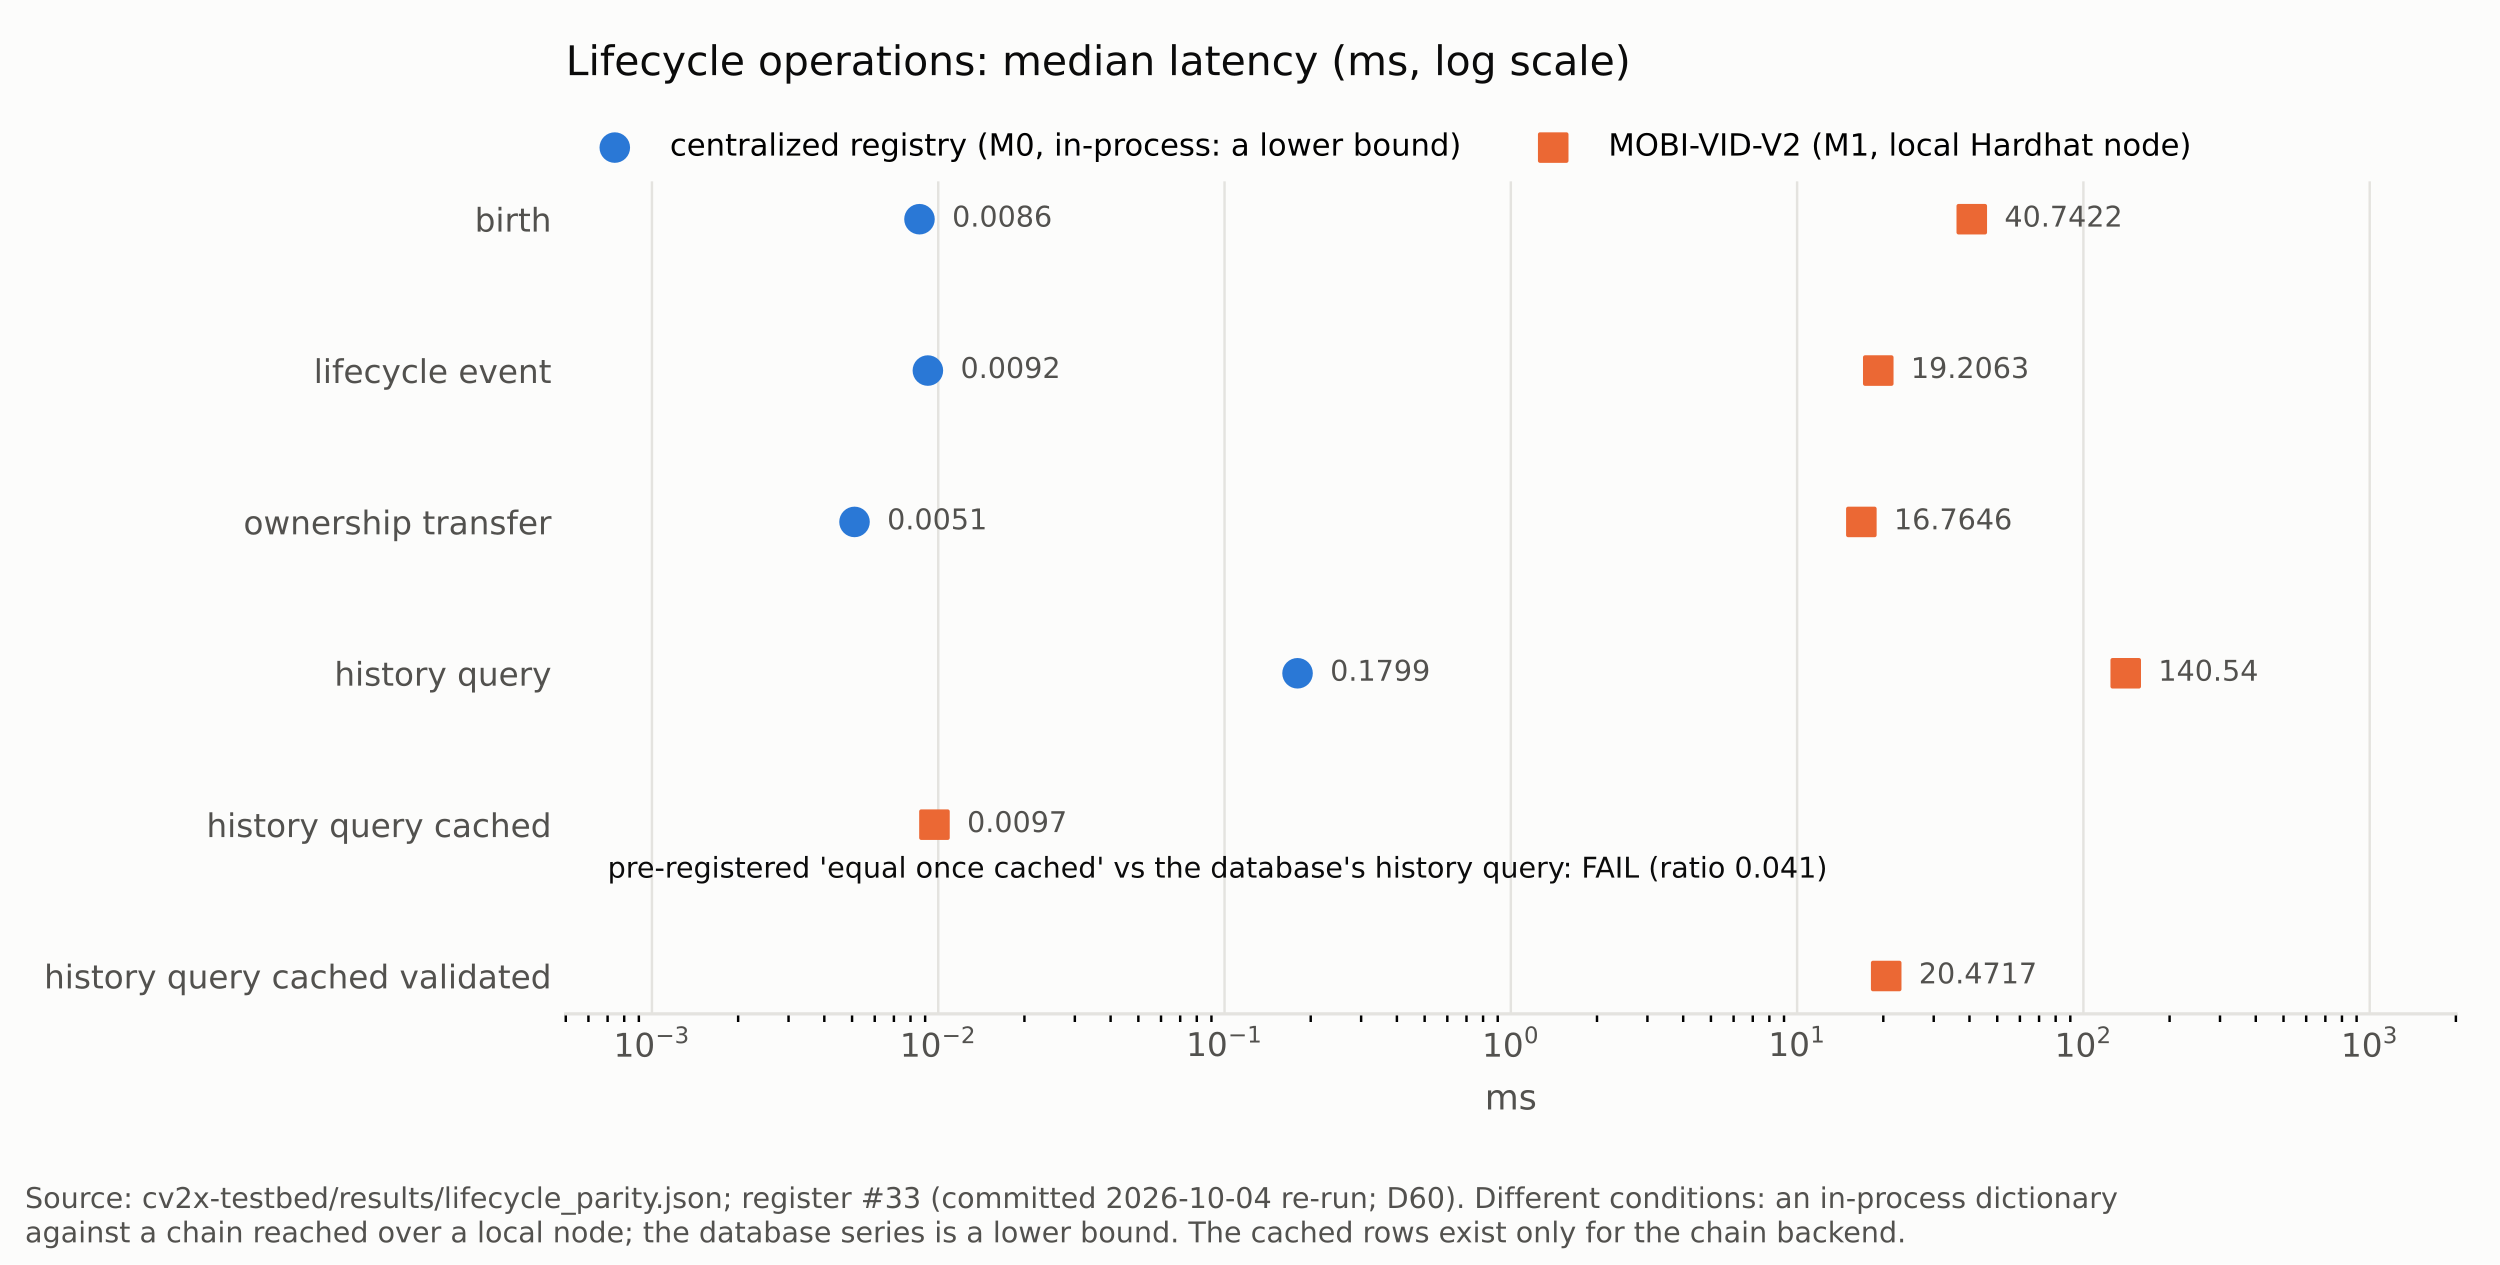
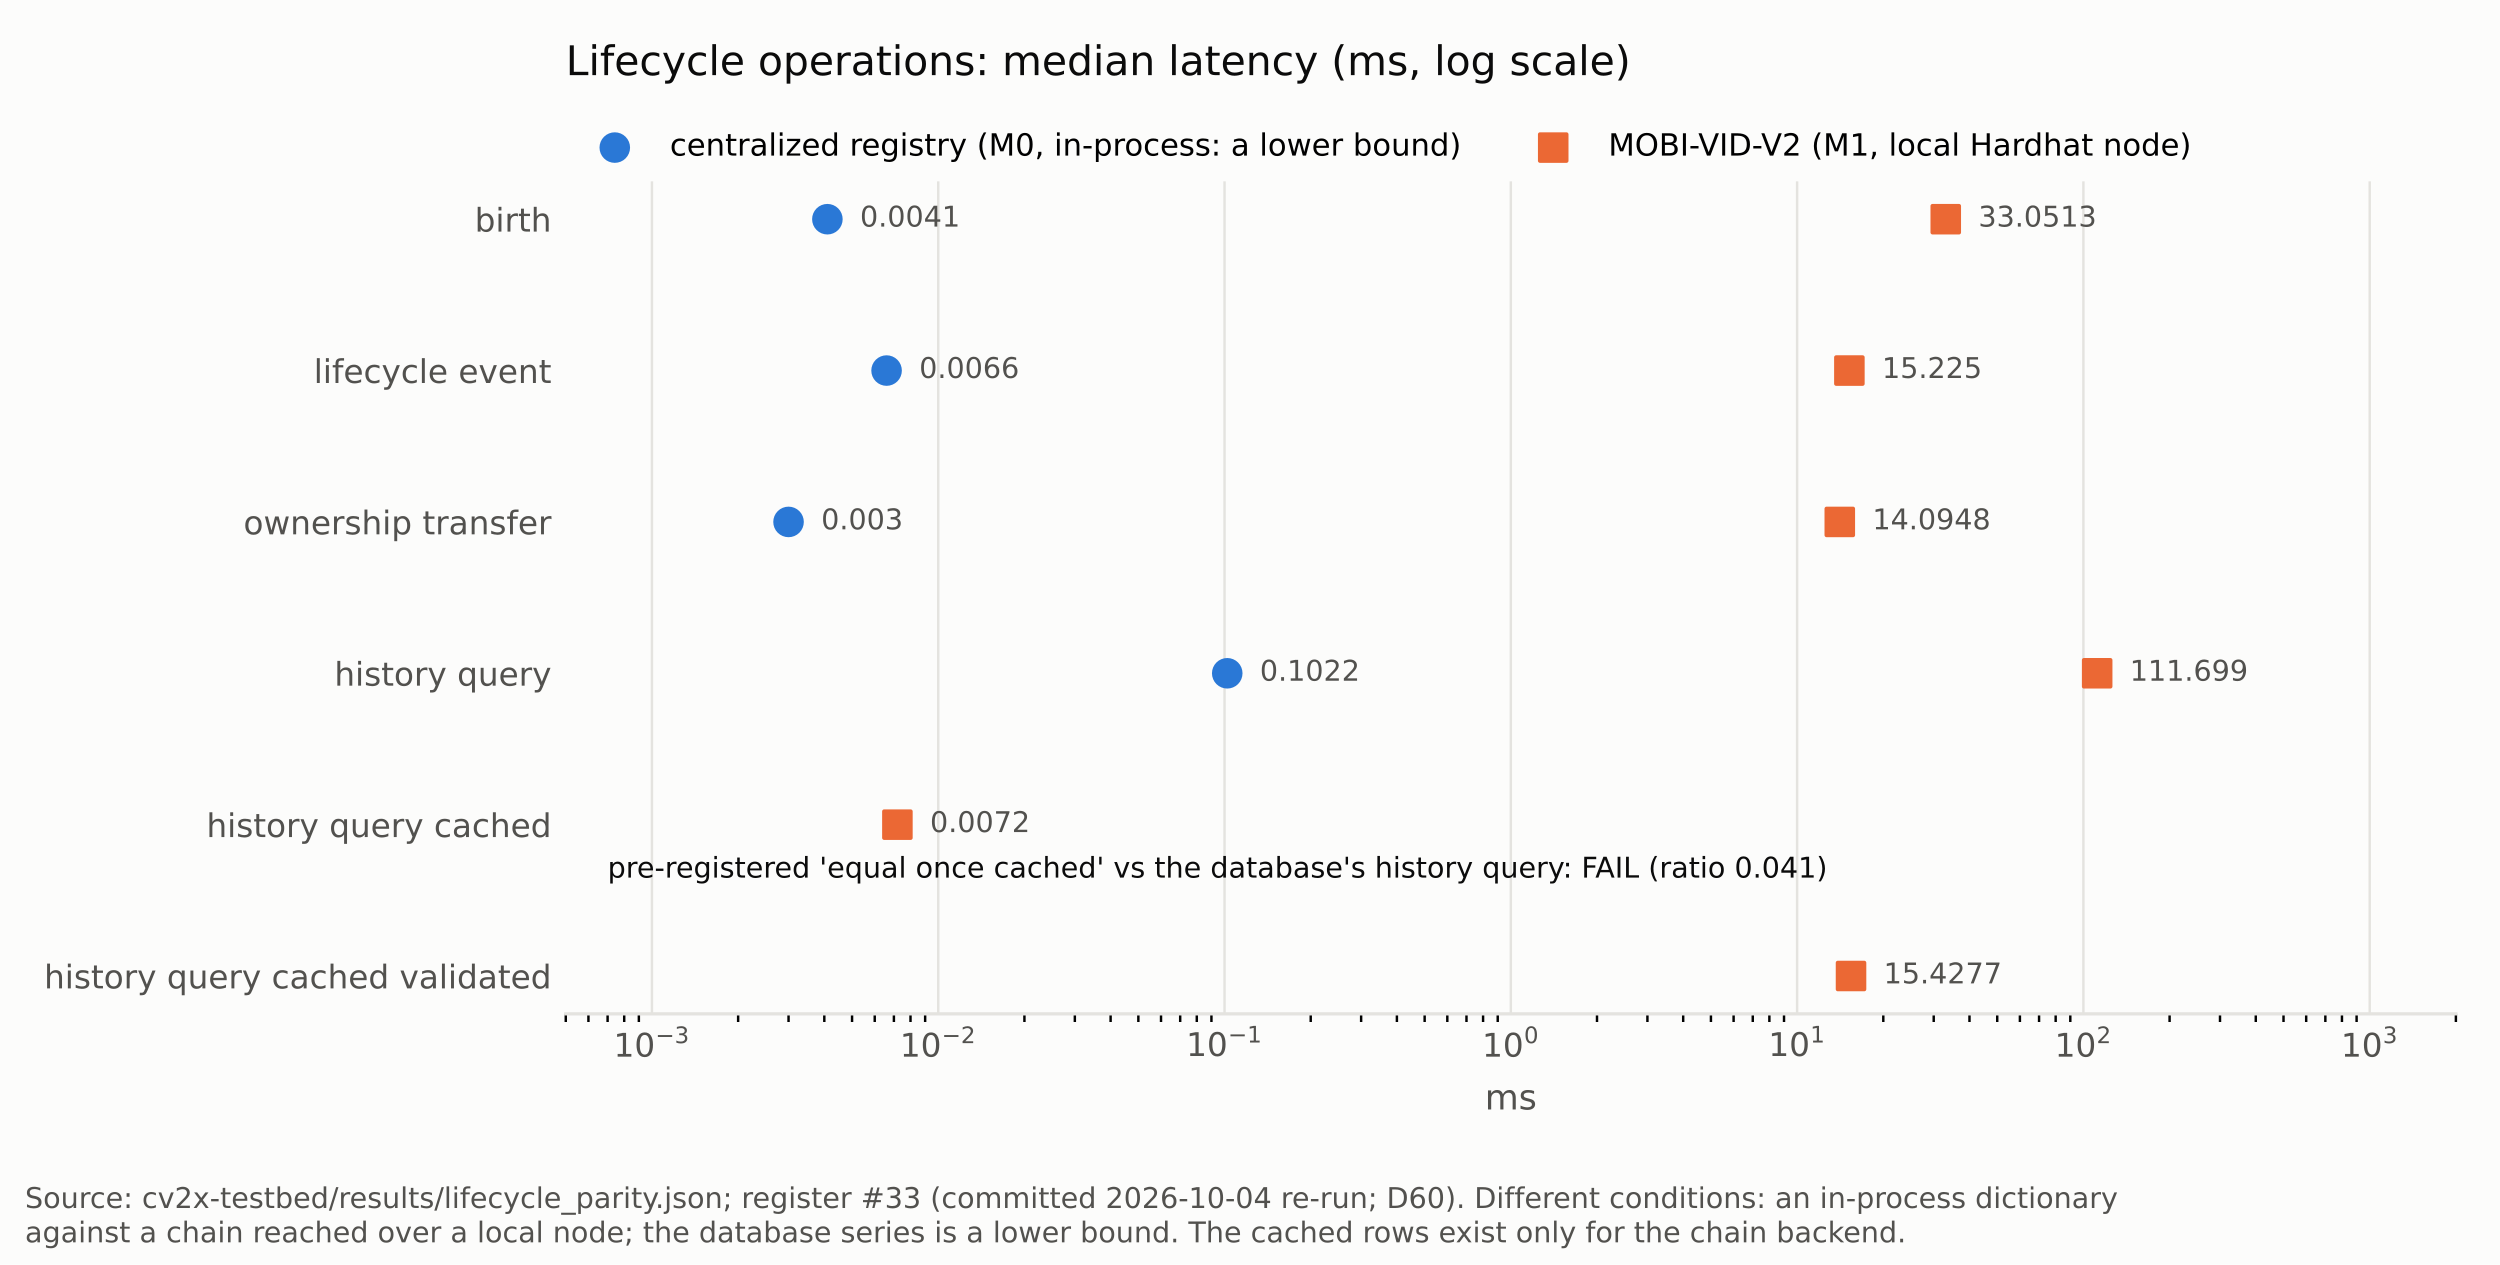
<svg xmlns="http://www.w3.org/2000/svg" xmlns:xlink="http://www.w3.org/1999/xlink" width="612pt" height="309.6pt" viewBox="0 0 612 309.6" version="1.1">
  <defs>
    <style type="text/css">*{stroke-linejoin: round; stroke-linecap: butt}</style>
  </defs>
  <g id="figure_1">
    <g id="patch_1">
      <path d="M 0 309.6  L 612 309.6  L 612 0  L 0 0  z " style="fill: #fcfcfb" />
    </g>
    <g id="axes_1">
      <g id="patch_2">
        <path d="M 138.5 248.19  L 601.2 248.19  L 601.2 44.398  L 138.5 44.398  z " style="fill: #fcfcfb" />
      </g>
      <g id="matplotlib.axis_1">
        <g id="xtick_1">
          <g id="line2d_1">
            <path d="M 159.597 248.19  L 159.597 44.398  " clip-path="url(#p1e5fd912d5)" style="fill: none; stroke: #e4e3df; stroke-width: 0.6; stroke-linecap: square" />
          </g>
          <g id="line2d_2" />
          <g id="text_1">
            <g style="fill: #52514e" transform="translate(150.1974 259.2101)">
              <text>
                <tspan x="0" y="-0.54" style="font-size: 8px; font-family: 'DejaVu Sans'; fill: #52514e">1</tspan>
                <tspan x="5.09" y="-0.54" style="font-size: 8px; font-family: 'DejaVu Sans'; fill: #52514e">0</tspan>
                <tspan x="10.256" y="-3.844" style="font-size: 5.6px; font-family: 'DejaVu Sans'; fill: #52514e">−</tspan>
                <tspan x="14.948" y="-3.844" style="font-size: 5.6px; font-family: 'DejaVu Sans'; fill: #52514e">3</tspan>
              </text>
            </g>
          </g>
        </g>
        <g id="xtick_2">
          <g id="line2d_3">
            <path d="M 229.682 248.19  L 229.682 44.398  " clip-path="url(#p1e5fd912d5)" style="fill: none; stroke: #e4e3df; stroke-width: 0.6; stroke-linecap: square" />
          </g>
          <g id="line2d_4" />
          <g id="text_2">
            <g style="fill: #52514e" transform="translate(220.2816 259.2101)">
              <text>
                <tspan x="0" y="-0.54" style="font-size: 8px; font-family: 'DejaVu Sans'; fill: #52514e">1</tspan>
                <tspan x="5.09" y="-0.54" style="font-size: 8px; font-family: 'DejaVu Sans'; fill: #52514e">0</tspan>
                <tspan x="10.256" y="-3.844" style="font-size: 5.6px; font-family: 'DejaVu Sans'; fill: #52514e">−</tspan>
                <tspan x="14.948" y="-3.844" style="font-size: 5.6px; font-family: 'DejaVu Sans'; fill: #52514e">2</tspan>
              </text>
            </g>
          </g>
        </g>
        <g id="xtick_3">
          <g id="line2d_5">
            <path d="M 299.766 248.19  L 299.766 44.398  " clip-path="url(#p1e5fd912d5)" style="fill: none; stroke: #e4e3df; stroke-width: 0.6; stroke-linecap: square" />
          </g>
          <g id="line2d_6" />
          <g id="text_3">
            <g style="fill: #52514e" transform="translate(290.3658 259.1301)">
              <text>
                <tspan x="0" y="-0.616" style="font-size: 8px; font-family: 'DejaVu Sans'; fill: #52514e">1</tspan>
                <tspan x="5.09" y="-0.616" style="font-size: 8px; font-family: 'DejaVu Sans'; fill: #52514e">0</tspan>
                <tspan x="10.256" y="-3.92" style="font-size: 5.6px; font-family: 'DejaVu Sans'; fill: #52514e">−</tspan>
                <tspan x="14.948" y="-3.92" style="font-size: 5.6px; font-family: 'DejaVu Sans'; fill: #52514e">1</tspan>
              </text>
            </g>
          </g>
        </g>
        <g id="xtick_4">
          <g id="line2d_7">
            <path d="M 369.85 248.19  L 369.85 44.398  " clip-path="url(#p1e5fd912d5)" style="fill: none; stroke: #e4e3df; stroke-width: 0.6; stroke-linecap: square" />
          </g>
          <g id="line2d_8" />
          <g id="text_4">
            <g style="fill: #52514e" transform="translate(362.81 259.2101)">
              <text>
                <tspan x="0" y="-0.54" style="font-size: 8px; font-family: 'DejaVu Sans'; fill: #52514e">1</tspan>
                <tspan x="5.09" y="-0.54" style="font-size: 8px; font-family: 'DejaVu Sans'; fill: #52514e">0</tspan>
                <tspan x="10.256" y="-3.844" style="font-size: 5.6px; font-family: 'DejaVu Sans'; fill: #52514e">0</tspan>
              </text>
            </g>
          </g>
        </g>
        <g id="xtick_5">
          <g id="line2d_9">
            <path d="M 439.934 248.19  L 439.934 44.398  " clip-path="url(#p1e5fd912d5)" style="fill: none; stroke: #e4e3df; stroke-width: 0.6; stroke-linecap: square" />
          </g>
          <g id="line2d_10" />
          <g id="text_5">
            <g style="fill: #52514e" transform="translate(432.8942 259.1301)">
              <text>
                <tspan x="0" y="-0.616" style="font-size: 8px; font-family: 'DejaVu Sans'; fill: #52514e">1</tspan>
                <tspan x="5.09" y="-0.616" style="font-size: 8px; font-family: 'DejaVu Sans'; fill: #52514e">0</tspan>
                <tspan x="10.256" y="-3.92" style="font-size: 5.6px; font-family: 'DejaVu Sans'; fill: #52514e">1</tspan>
              </text>
            </g>
          </g>
        </g>
        <g id="xtick_6">
          <g id="line2d_11">
            <path d="M 510.018 248.19  L 510.018 44.398  " clip-path="url(#p1e5fd912d5)" style="fill: none; stroke: #e4e3df; stroke-width: 0.6; stroke-linecap: square" />
          </g>
          <g id="line2d_12" />
          <g id="text_6">
            <g style="fill: #52514e" transform="translate(502.9784 259.2101)">
              <text>
                <tspan x="0" y="-0.54" style="font-size: 8px; font-family: 'DejaVu Sans'; fill: #52514e">1</tspan>
                <tspan x="5.09" y="-0.54" style="font-size: 8px; font-family: 'DejaVu Sans'; fill: #52514e">0</tspan>
                <tspan x="10.256" y="-3.844" style="font-size: 5.6px; font-family: 'DejaVu Sans'; fill: #52514e">2</tspan>
              </text>
            </g>
          </g>
        </g>
        <g id="xtick_7">
          <g id="line2d_13">
            <path d="M 580.103 248.19  L 580.103 44.398  " clip-path="url(#p1e5fd912d5)" style="fill: none; stroke: #e4e3df; stroke-width: 0.6; stroke-linecap: square" />
          </g>
          <g id="line2d_14" />
          <g id="text_7">
            <g style="fill: #52514e" transform="translate(573.0626 259.2101)">
              <text>
                <tspan x="0" y="-0.54" style="font-size: 8px; font-family: 'DejaVu Sans'; fill: #52514e">1</tspan>
                <tspan x="5.09" y="-0.54" style="font-size: 8px; font-family: 'DejaVu Sans'; fill: #52514e">0</tspan>
                <tspan x="10.256" y="-3.844" style="font-size: 5.6px; font-family: 'DejaVu Sans'; fill: #52514e">3</tspan>
              </text>
            </g>
          </g>
        </g>
        <g id="xtick_8">
          <g id="line2d_15">
            <defs>
              <path id="m438aca3848" d="M 0 0  L 0 2  " style="stroke: #000000; stroke-width: 0.6" />
            </defs>
            <g>
              <use xlink:href="#m438aca3848" x="138.5" y="248.19" style="stroke: #000000; stroke-width: 0.6" />
            </g>
          </g>
        </g>
        <g id="xtick_9">
          <g id="line2d_16">
            <g>
              <use xlink:href="#m438aca3848" x="144.049" y="248.19" style="stroke: #000000; stroke-width: 0.6" />
            </g>
          </g>
        </g>
        <g id="xtick_10">
          <g id="line2d_17">
            <g>
              <use xlink:href="#m438aca3848" x="148.741" y="248.19" style="stroke: #000000; stroke-width: 0.6" />
            </g>
          </g>
        </g>
        <g id="xtick_11">
          <g id="line2d_18">
            <g>
              <use xlink:href="#m438aca3848" x="152.806" y="248.19" style="stroke: #000000; stroke-width: 0.6" />
            </g>
          </g>
        </g>
        <g id="xtick_12">
          <g id="line2d_19">
            <g>
              <use xlink:href="#m438aca3848" x="156.391" y="248.19" style="stroke: #000000; stroke-width: 0.6" />
            </g>
          </g>
        </g>
        <g id="xtick_13">
          <g id="line2d_20">
            <g>
              <use xlink:href="#m438aca3848" x="180.695" y="248.19" style="stroke: #000000; stroke-width: 0.6" />
            </g>
          </g>
        </g>
        <g id="xtick_14">
          <g id="line2d_21">
            <g>
              <use xlink:href="#m438aca3848" x="193.036" y="248.19" style="stroke: #000000; stroke-width: 0.6" />
            </g>
          </g>
        </g>
        <g id="xtick_15">
          <g id="line2d_22">
            <g>
              <use xlink:href="#m438aca3848" x="201.792" y="248.19" style="stroke: #000000; stroke-width: 0.6" />
            </g>
          </g>
        </g>
        <g id="xtick_16">
          <g id="line2d_23">
            <g>
              <use xlink:href="#m438aca3848" x="208.584" y="248.19" style="stroke: #000000; stroke-width: 0.6" />
            </g>
          </g>
        </g>
        <g id="xtick_17">
          <g id="line2d_24">
            <g>
              <use xlink:href="#m438aca3848" x="214.134" y="248.19" style="stroke: #000000; stroke-width: 0.6" />
            </g>
          </g>
        </g>
        <g id="xtick_18">
          <g id="line2d_25">
            <g>
              <use xlink:href="#m438aca3848" x="218.825" y="248.19" style="stroke: #000000; stroke-width: 0.6" />
            </g>
          </g>
        </g>
        <g id="xtick_19">
          <g id="line2d_26">
            <g>
              <use xlink:href="#m438aca3848" x="222.89" y="248.19" style="stroke: #000000; stroke-width: 0.6" />
            </g>
          </g>
        </g>
        <g id="xtick_20">
          <g id="line2d_27">
            <g>
              <use xlink:href="#m438aca3848" x="226.475" y="248.19" style="stroke: #000000; stroke-width: 0.6" />
            </g>
          </g>
        </g>
        <g id="xtick_21">
          <g id="line2d_28">
            <g>
              <use xlink:href="#m438aca3848" x="250.779" y="248.19" style="stroke: #000000; stroke-width: 0.6" />
            </g>
          </g>
        </g>
        <g id="xtick_22">
          <g id="line2d_29">
            <g>
              <use xlink:href="#m438aca3848" x="263.12" y="248.19" style="stroke: #000000; stroke-width: 0.6" />
            </g>
          </g>
        </g>
        <g id="xtick_23">
          <g id="line2d_30">
            <g>
              <use xlink:href="#m438aca3848" x="271.877" y="248.19" style="stroke: #000000; stroke-width: 0.6" />
            </g>
          </g>
        </g>
        <g id="xtick_24">
          <g id="line2d_31">
            <g>
              <use xlink:href="#m438aca3848" x="278.668" y="248.19" style="stroke: #000000; stroke-width: 0.6" />
            </g>
          </g>
        </g>
        <g id="xtick_25">
          <g id="line2d_32">
            <g>
              <use xlink:href="#m438aca3848" x="284.218" y="248.19" style="stroke: #000000; stroke-width: 0.6" />
            </g>
          </g>
        </g>
        <g id="xtick_26">
          <g id="line2d_33">
            <g>
              <use xlink:href="#m438aca3848" x="288.91" y="248.19" style="stroke: #000000; stroke-width: 0.6" />
            </g>
          </g>
        </g>
        <g id="xtick_27">
          <g id="line2d_34">
            <g>
              <use xlink:href="#m438aca3848" x="292.974" y="248.19" style="stroke: #000000; stroke-width: 0.6" />
            </g>
          </g>
        </g>
        <g id="xtick_28">
          <g id="line2d_35">
            <g>
              <use xlink:href="#m438aca3848" x="296.559" y="248.19" style="stroke: #000000; stroke-width: 0.6" />
            </g>
          </g>
        </g>
        <g id="xtick_29">
          <g id="line2d_36">
            <g>
              <use xlink:href="#m438aca3848" x="320.863" y="248.19" style="stroke: #000000; stroke-width: 0.6" />
            </g>
          </g>
        </g>
        <g id="xtick_30">
          <g id="line2d_37">
            <g>
              <use xlink:href="#m438aca3848" x="333.204" y="248.19" style="stroke: #000000; stroke-width: 0.6" />
            </g>
          </g>
        </g>
        <g id="xtick_31">
          <g id="line2d_38">
            <g>
              <use xlink:href="#m438aca3848" x="341.961" y="248.19" style="stroke: #000000; stroke-width: 0.6" />
            </g>
          </g>
        </g>
        <g id="xtick_32">
          <g id="line2d_39">
            <g>
              <use xlink:href="#m438aca3848" x="348.753" y="248.19" style="stroke: #000000; stroke-width: 0.6" />
            </g>
          </g>
        </g>
        <g id="xtick_33">
          <g id="line2d_40">
            <g>
              <use xlink:href="#m438aca3848" x="354.302" y="248.19" style="stroke: #000000; stroke-width: 0.6" />
            </g>
          </g>
        </g>
        <g id="xtick_34">
          <g id="line2d_41">
            <g>
              <use xlink:href="#m438aca3848" x="358.994" y="248.19" style="stroke: #000000; stroke-width: 0.6" />
            </g>
          </g>
        </g>
        <g id="xtick_35">
          <g id="line2d_42">
            <g>
              <use xlink:href="#m438aca3848" x="363.058" y="248.19" style="stroke: #000000; stroke-width: 0.6" />
            </g>
          </g>
        </g>
        <g id="xtick_36">
          <g id="line2d_43">
            <g>
              <use xlink:href="#m438aca3848" x="366.643" y="248.19" style="stroke: #000000; stroke-width: 0.6" />
            </g>
          </g>
        </g>
        <g id="xtick_37">
          <g id="line2d_44">
            <g>
              <use xlink:href="#m438aca3848" x="390.947" y="248.19" style="stroke: #000000; stroke-width: 0.6" />
            </g>
          </g>
        </g>
        <g id="xtick_38">
          <g id="line2d_45">
            <g>
              <use xlink:href="#m438aca3848" x="403.289" y="248.19" style="stroke: #000000; stroke-width: 0.6" />
            </g>
          </g>
        </g>
        <g id="xtick_39">
          <g id="line2d_46">
            <g>
              <use xlink:href="#m438aca3848" x="412.045" y="248.19" style="stroke: #000000; stroke-width: 0.6" />
            </g>
          </g>
        </g>
        <g id="xtick_40">
          <g id="line2d_47">
            <g>
              <use xlink:href="#m438aca3848" x="418.837" y="248.19" style="stroke: #000000; stroke-width: 0.6" />
            </g>
          </g>
        </g>
        <g id="xtick_41">
          <g id="line2d_48">
            <g>
              <use xlink:href="#m438aca3848" x="424.386" y="248.19" style="stroke: #000000; stroke-width: 0.6" />
            </g>
          </g>
        </g>
        <g id="xtick_42">
          <g id="line2d_49">
            <g>
              <use xlink:href="#m438aca3848" x="429.078" y="248.19" style="stroke: #000000; stroke-width: 0.6" />
            </g>
          </g>
        </g>
        <g id="xtick_43">
          <g id="line2d_50">
            <g>
              <use xlink:href="#m438aca3848" x="433.142" y="248.19" style="stroke: #000000; stroke-width: 0.6" />
            </g>
          </g>
        </g>
        <g id="xtick_44">
          <g id="line2d_51">
            <g>
              <use xlink:href="#m438aca3848" x="436.727" y="248.19" style="stroke: #000000; stroke-width: 0.6" />
            </g>
          </g>
        </g>
        <g id="xtick_45">
          <g id="line2d_52">
            <g>
              <use xlink:href="#m438aca3848" x="461.032" y="248.19" style="stroke: #000000; stroke-width: 0.6" />
            </g>
          </g>
        </g>
        <g id="xtick_46">
          <g id="line2d_53">
            <g>
              <use xlink:href="#m438aca3848" x="473.373" y="248.19" style="stroke: #000000; stroke-width: 0.6" />
            </g>
          </g>
        </g>
        <g id="xtick_47">
          <g id="line2d_54">
            <g>
              <use xlink:href="#m438aca3848" x="482.129" y="248.19" style="stroke: #000000; stroke-width: 0.6" />
            </g>
          </g>
        </g>
        <g id="xtick_48">
          <g id="line2d_55">
            <g>
              <use xlink:href="#m438aca3848" x="488.921" y="248.19" style="stroke: #000000; stroke-width: 0.6" />
            </g>
          </g>
        </g>
        <g id="xtick_49">
          <g id="line2d_56">
            <g>
              <use xlink:href="#m438aca3848" x="494.47" y="248.19" style="stroke: #000000; stroke-width: 0.6" />
            </g>
          </g>
        </g>
        <g id="xtick_50">
          <g id="line2d_57">
            <g>
              <use xlink:href="#m438aca3848" x="499.162" y="248.19" style="stroke: #000000; stroke-width: 0.6" />
            </g>
          </g>
        </g>
        <g id="xtick_51">
          <g id="line2d_58">
            <g>
              <use xlink:href="#m438aca3848" x="503.227" y="248.19" style="stroke: #000000; stroke-width: 0.6" />
            </g>
          </g>
        </g>
        <g id="xtick_52">
          <g id="line2d_59">
            <g>
              <use xlink:href="#m438aca3848" x="506.811" y="248.19" style="stroke: #000000; stroke-width: 0.6" />
            </g>
          </g>
        </g>
        <g id="xtick_53">
          <g id="line2d_60">
            <g>
              <use xlink:href="#m438aca3848" x="531.116" y="248.19" style="stroke: #000000; stroke-width: 0.6" />
            </g>
          </g>
        </g>
        <g id="xtick_54">
          <g id="line2d_61">
            <g>
              <use xlink:href="#m438aca3848" x="543.457" y="248.19" style="stroke: #000000; stroke-width: 0.6" />
            </g>
          </g>
        </g>
        <g id="xtick_55">
          <g id="line2d_62">
            <g>
              <use xlink:href="#m438aca3848" x="552.213" y="248.19" style="stroke: #000000; stroke-width: 0.6" />
            </g>
          </g>
        </g>
        <g id="xtick_56">
          <g id="line2d_63">
            <g>
              <use xlink:href="#m438aca3848" x="559.005" y="248.19" style="stroke: #000000; stroke-width: 0.6" />
            </g>
          </g>
        </g>
        <g id="xtick_57">
          <g id="line2d_64">
            <g>
              <use xlink:href="#m438aca3848" x="564.554" y="248.19" style="stroke: #000000; stroke-width: 0.6" />
            </g>
          </g>
        </g>
        <g id="xtick_58">
          <g id="line2d_65">
            <g>
              <use xlink:href="#m438aca3848" x="569.246" y="248.19" style="stroke: #000000; stroke-width: 0.6" />
            </g>
          </g>
        </g>
        <g id="xtick_59">
          <g id="line2d_66">
            <g>
              <use xlink:href="#m438aca3848" x="573.311" y="248.19" style="stroke: #000000; stroke-width: 0.6" />
            </g>
          </g>
        </g>
        <g id="xtick_60">
          <g id="line2d_67">
            <g>
              <use xlink:href="#m438aca3848" x="576.896" y="248.19" style="stroke: #000000; stroke-width: 0.6" />
            </g>
          </g>
        </g>
        <g id="xtick_61">
          <g id="line2d_68">
            <g>
              <use xlink:href="#m438aca3848" x="601.2" y="248.19" style="stroke: #000000; stroke-width: 0.6" />
            </g>
          </g>
        </g>
        <g id="text_8">
          <text style="font-size: 8.5px; font-family: 'DejaVu Sans'; text-anchor: middle; fill: #52514e" x="369.85" y="271.59" transform="rotate(-0 369.85 271.59)">ms</text>
        </g>
      </g>
      <g id="matplotlib.axis_2">
        <g id="ytick_1">
          <g id="line2d_69" />
          <g id="text_9">
            <text style="font-size: 8px; font-family: 'DejaVu Sans'; text-anchor: end; fill: #52514e" x="135" y="56.7" transform="rotate(-0 135 56.70032)">birth</text>
          </g>
        </g>
        <g id="ytick_2">
          <g id="line2d_70" />
          <g id="text_10">
            <text style="font-size: 8px; font-family: 'DejaVu Sans'; text-anchor: end; fill: #52514e" x="135" y="93.754" transform="rotate(-0 135 93.7535)">lifecycle event</text>
          </g>
        </g>
        <g id="ytick_3">
          <g id="line2d_71" />
          <g id="text_11">
            <text style="font-size: 8px; font-family: 'DejaVu Sans'; text-anchor: end; fill: #52514e" x="135" y="130.807" transform="rotate(-0 135 130.8067)">ownership transfer</text>
          </g>
        </g>
        <g id="ytick_4">
          <g id="line2d_72" />
          <g id="text_12">
            <text style="font-size: 8px; font-family: 'DejaVu Sans'; text-anchor: end; fill: #52514e" x="135" y="167.86" transform="rotate(-0 135 167.8599)">history query</text>
          </g>
        </g>
        <g id="ytick_5">
          <g id="line2d_73" />
          <g id="text_13">
            <text style="font-size: 8px; font-family: 'DejaVu Sans'; text-anchor: end; fill: #52514e" x="135" y="204.913" transform="rotate(-0 135 204.913)">history query cached</text>
          </g>
        </g>
        <g id="ytick_6">
          <g id="line2d_74" />
          <g id="text_14">
            <text style="font-size: 8px; font-family: 'DejaVu Sans'; text-anchor: end; fill: #52514e" x="135" y="241.966" transform="rotate(-0 135 241.9662)">history query cached validated</text>
          </g>
        </g>
      </g>
      <g id="patch_3">
        <path d="M 138.5 248.19  L 601.2 248.19  " style="fill: none; stroke: #e4e3df; stroke-width: 0.8; stroke-linejoin: miter; stroke-linecap: square" />
      </g>
      <g id="text_15">
-         <text style="font-size: 7px; font-family: 'DejaVu Sans'; text-anchor: start; fill: #52514e" x="233.077" y="55.479" transform="rotate(-0 233.0766 55.47931)">0.0086</text>
+         <text style="font-size: 7px; font-family: 'DejaVu Sans'; text-anchor: start; fill: #52514e" x="210.53" y="55.479" transform="rotate(-0 210.5295 55.47931)">0.0041</text>
      </g>
      <g id="text_16">
-         <text style="font-size: 7px; font-family: 'DejaVu Sans'; text-anchor: start; fill: #52514e" x="235.129" y="92.532" transform="rotate(-0 235.1294 92.53249)">0.0092</text>
+         <text style="font-size: 7px; font-family: 'DejaVu Sans'; text-anchor: start; fill: #52514e" x="225.02" y="92.532" transform="rotate(-0 225.0201 92.53249)">0.0066</text>
      </g>
      <g id="text_17">
-         <text style="font-size: 7px; font-family: 'DejaVu Sans'; text-anchor: start; fill: #52514e" x="217.173" y="129.586" transform="rotate(-0 217.1725 129.5857)">0.0051</text>
+         <text style="font-size: 7px; font-family: 'DejaVu Sans'; text-anchor: start; fill: #52514e" x="201.022" y="129.586" transform="rotate(-0 201.0217 129.5857)">0.003</text>
      </g>
      <g id="text_18">
-         <text style="font-size: 7px; font-family: 'DejaVu Sans'; text-anchor: start; fill: #52514e" x="325.625" y="166.639" transform="rotate(-0 325.6251 166.6388)">0.1799</text>
+         <text style="font-size: 7px; font-family: 'DejaVu Sans'; text-anchor: start; fill: #52514e" x="308.414" y="166.639" transform="rotate(-0 308.4138 166.6388)">0.1022</text>
      </g>
      <g id="PathCollection_1">
        <defs>
          <path id="m4ace3cd436" d="M 0 3.24  C 0.859 3.24 1.684 2.899 2.291 2.291  C 2.899 1.684 3.24 0.859 3.24 0  C 3.24 -0.859 2.899 -1.684 2.291 -2.291  C 1.684 -2.899 0.859 -3.24 0 -3.24  C -0.859 -3.24 -1.684 -2.899 -2.291 -2.291  C -2.899 -1.684 -3.24 -0.859 -3.24 0  C -3.24 0.859 -2.899 1.684 -2.291 2.291  C -1.684 2.899 -0.859 3.24 0 3.24  z " style="stroke: #2a78d6" />
        </defs>
        <g clip-path="url(#p1e5fd912d5)">
-           <use xlink:href="#m4ace3cd436" x="225.091" y="53.661" style="fill: #2a78d6; stroke: #2a78d6" />
-           <use xlink:href="#m4ace3cd436" x="227.144" y="90.714" style="fill: #2a78d6; stroke: #2a78d6" />
-           <use xlink:href="#m4ace3cd436" x="209.187" y="127.767" style="fill: #2a78d6; stroke: #2a78d6" />
-           <use xlink:href="#m4ace3cd436" x="317.639" y="164.82" style="fill: #2a78d6; stroke: #2a78d6" />
+           <use xlink:href="#m4ace3cd436" x="202.544" y="53.661" style="fill: #2a78d6; stroke: #2a78d6" />
+           <use xlink:href="#m4ace3cd436" x="217.035" y="90.714" style="fill: #2a78d6; stroke: #2a78d6" />
+           <use xlink:href="#m4ace3cd436" x="193.036" y="127.767" style="fill: #2a78d6; stroke: #2a78d6" />
+           <use xlink:href="#m4ace3cd436" x="300.428" y="164.82" style="fill: #2a78d6; stroke: #2a78d6" />
        </g>
      </g>
      <g id="text_19">
-         <text style="font-size: 7px; font-family: 'DejaVu Sans'; text-anchor: start; fill: #52514e" x="490.674" y="55.479" transform="rotate(-0 490.6743 55.47931)">40.7422</text>
+         <text style="font-size: 7px; font-family: 'DejaVu Sans'; text-anchor: start; fill: #52514e" x="484.307" y="55.479" transform="rotate(-0 484.3067 55.47931)">33.0513</text>
      </g>
      <g id="text_20">
-         <text style="font-size: 7px; font-family: 'DejaVu Sans'; text-anchor: start; fill: #52514e" x="467.785" y="92.532" transform="rotate(-0 467.7847 92.53249)">19.2063</text>
+         <text style="font-size: 7px; font-family: 'DejaVu Sans'; text-anchor: start; fill: #52514e" x="460.714" y="92.532" transform="rotate(-0 460.7142 92.53249)">15.225</text>
      </g>
      <g id="text_21">
-         <text style="font-size: 7px; font-family: 'DejaVu Sans'; text-anchor: start; fill: #52514e" x="463.646" y="129.586" transform="rotate(-0 463.6462 129.5857)">16.7646</text>
+         <text style="font-size: 7px; font-family: 'DejaVu Sans'; text-anchor: start; fill: #52514e" x="458.366" y="129.586" transform="rotate(-0 458.3665 129.5857)">14.0948</text>
      </g>
      <g id="text_22">
-         <text style="font-size: 7px; font-family: 'DejaVu Sans'; text-anchor: start; fill: #52514e" x="528.362" y="166.639" transform="rotate(-0 528.3625 166.6388)">140.54</text>
+         <text style="font-size: 7px; font-family: 'DejaVu Sans'; text-anchor: start; fill: #52514e" x="521.371" y="166.639" transform="rotate(-0 521.3714 166.6388)">111.699</text>
      </g>
      <g id="text_23">
-         <text style="font-size: 7px; font-family: 'DejaVu Sans'; text-anchor: start; fill: #52514e" x="236.74" y="203.692" transform="rotate(-0 236.7402 203.692)">0.0097</text>
+         <text style="font-size: 7px; font-family: 'DejaVu Sans'; text-anchor: start; fill: #52514e" x="227.669" y="203.692" transform="rotate(-0 227.6685 203.692)">0.0072</text>
      </g>
      <g id="text_24">
-         <text style="font-size: 7px; font-family: 'DejaVu Sans'; text-anchor: start; fill: #52514e" x="469.727" y="240.745" transform="rotate(-0 469.7268 240.7452)">20.4717</text>
+         <text style="font-size: 7px; font-family: 'DejaVu Sans'; text-anchor: start; fill: #52514e" x="461.117" y="240.745" transform="rotate(-0 461.1167 240.7452)">15.4277</text>
      </g>
      <g id="PathCollection_2">
        <defs>
          <path id="m7fc3e31ee9" d="M -3.24 3.24  L 3.24 3.24  L 3.24 -3.24  L -3.24 -3.24  z " style="stroke: #eb6834" />
        </defs>
        <g clip-path="url(#p1e5fd912d5)">
-           <use xlink:href="#m7fc3e31ee9" x="482.689" y="53.661" style="fill: #eb6834; stroke: #eb6834" />
-           <use xlink:href="#m7fc3e31ee9" x="459.799" y="90.714" style="fill: #eb6834; stroke: #eb6834" />
-           <use xlink:href="#m7fc3e31ee9" x="455.661" y="127.767" style="fill: #eb6834; stroke: #eb6834" />
-           <use xlink:href="#m7fc3e31ee9" x="520.377" y="164.82" style="fill: #eb6834; stroke: #eb6834" />
-           <use xlink:href="#m7fc3e31ee9" x="228.755" y="201.874" style="fill: #eb6834; stroke: #eb6834" />
-           <use xlink:href="#m7fc3e31ee9" x="461.741" y="238.927" style="fill: #eb6834; stroke: #eb6834" />
+           <use xlink:href="#m7fc3e31ee9" x="476.321" y="53.661" style="fill: #eb6834; stroke: #eb6834" />
+           <use xlink:href="#m7fc3e31ee9" x="452.729" y="90.714" style="fill: #eb6834; stroke: #eb6834" />
+           <use xlink:href="#m7fc3e31ee9" x="450.381" y="127.767" style="fill: #eb6834; stroke: #eb6834" />
+           <use xlink:href="#m7fc3e31ee9" x="513.386" y="164.82" style="fill: #eb6834; stroke: #eb6834" />
+           <use xlink:href="#m7fc3e31ee9" x="219.683" y="201.874" style="fill: #eb6834; stroke: #eb6834" />
+           <use xlink:href="#m7fc3e31ee9" x="453.131" y="238.927" style="fill: #eb6834; stroke: #eb6834" />
        </g>
      </g>
      <g id="text_25">
        <text style="font-size: 7px; font-family: 'DejaVu Sans'; text-anchor: start; fill: #0b0b0b" x="148.741" y="214.842" transform="rotate(-0 148.7413 214.8423)">pre-registered 'equal once cached' vs the database's history query: FAIL (ratio 0.041)</text>
      </g>
      <g id="text_26">
        <text style="font-size: 10px; font-family: 'DejaVu Sans'; text-anchor: start; fill: #0b0b0b" x="138.5" y="18.398" transform="rotate(-0 138.5 18.39766)">Lifecycle operations: median latency (ms, log scale)</text>
      </g>
      <g id="legend_1">
        <g id="PathCollection_3">
          <g>
            <use xlink:href="#m4ace3cd436" x="150.5" y="36.127" style="fill: #2a78d6; stroke: #2a78d6" />
          </g>
        </g>
        <g id="text_27">
          <text style="font-size: 7.5px; font-family: 'DejaVu Sans'; text-anchor: start" x="164" y="38.096" transform="rotate(-0 164 38.0959)">centralized registry (M0, in-process: a lower bound)</text>
        </g>
        <g id="PathCollection_4">
          <g>
            <use xlink:href="#m7fc3e31ee9" x="380.227" y="36.127" style="fill: #eb6834; stroke: #eb6834" />
          </g>
        </g>
        <g id="text_28">
          <text style="font-size: 7.5px; font-family: 'DejaVu Sans'; text-anchor: start" x="393.727" y="38.096" transform="rotate(-0 393.7273 38.0959)">MOBI-VID-V2 (M1, local Hardhat node)</text>
        </g>
      </g>
    </g>
    <g id="text_29">
      <text style="font-size: 7px; font-family: 'DejaVu Sans'; fill: #52514e" transform="translate(6.12 295.7198)">Source: cv2x-testbed/results/lifecycle_parity.json; register #33 (committed 2026-10-04 re-run; D60). Different conditions: an in-process dictionary</text>
      <text style="font-size: 7px; font-family: 'DejaVu Sans'; fill: #52514e" transform="translate(6.12 304.1217)">against a chain reached over a local node; the database series is a lower bound. The cached rows exist only for the chain backend.</text>
    </g>
  </g>
  <defs>
    <clipPath id="p1e5fd912d5">
      <rect x="138.5" y="44.398" width="462.7" height="203.792" />
    </clipPath>
  </defs>
</svg>
